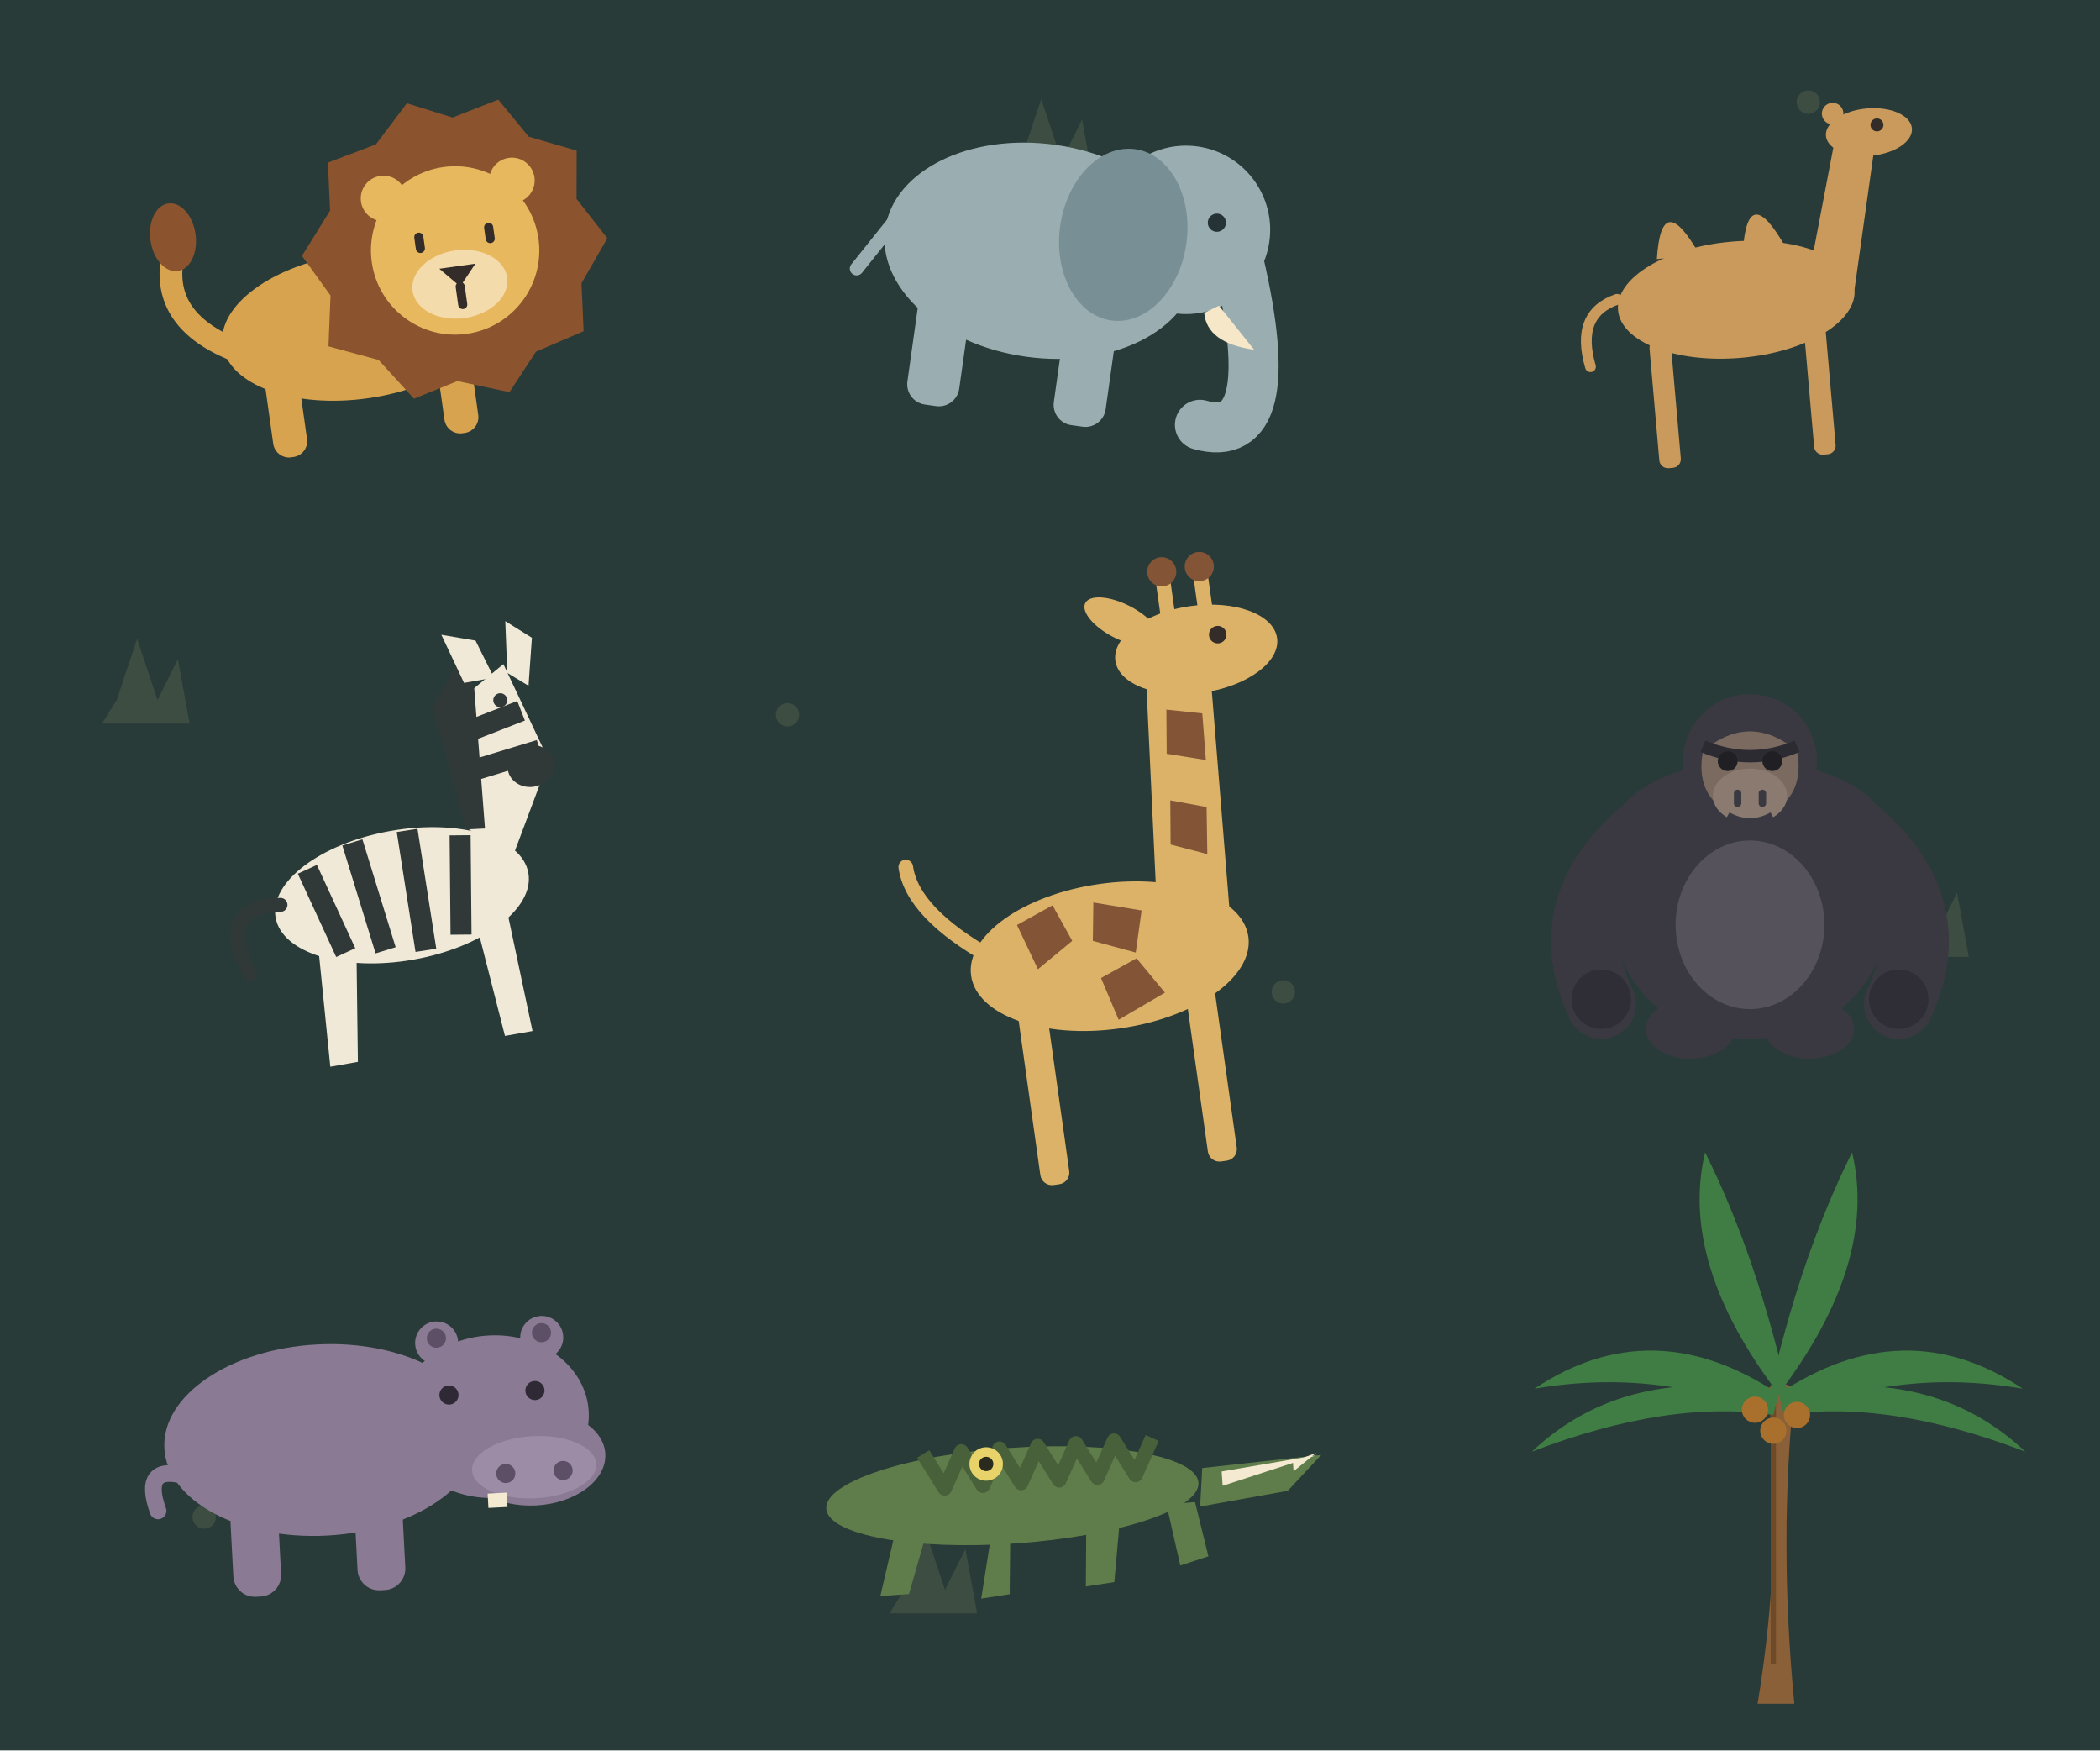
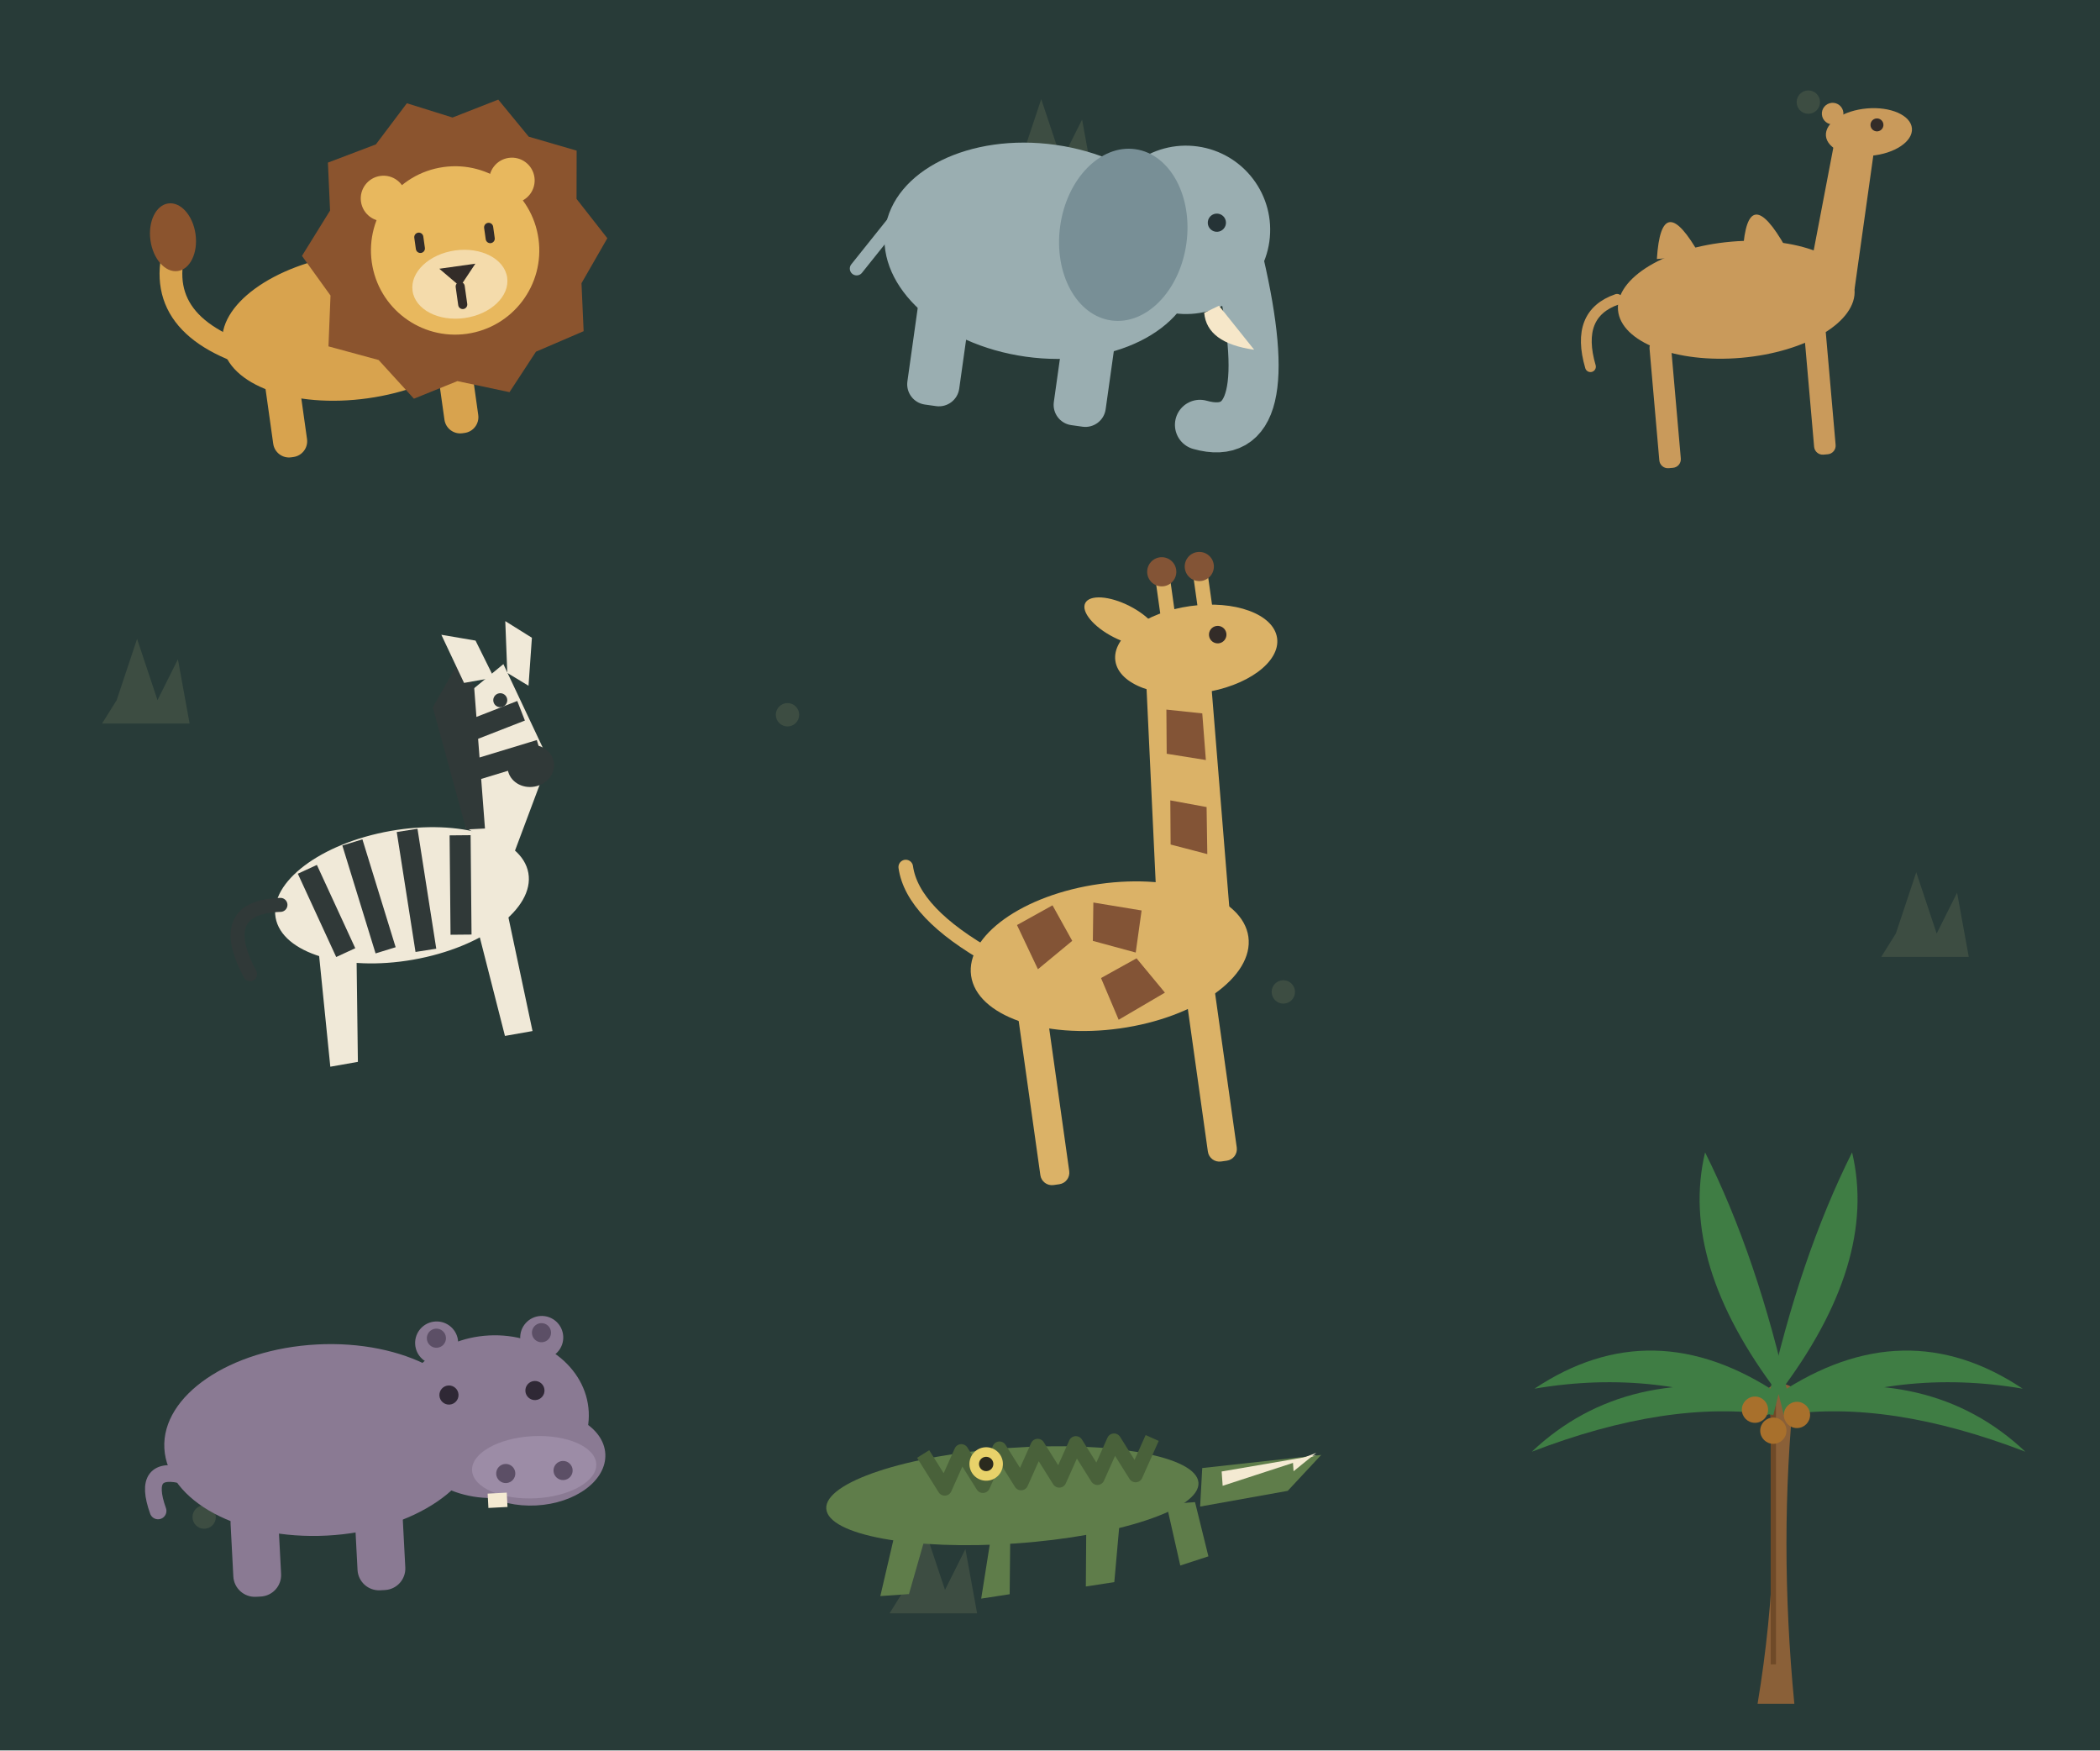
<svg xmlns="http://www.w3.org/2000/svg" width="720" height="600" viewBox="0 0 720 600" fill="none">
  <defs>
    <g id="lion">
      <path d="M-55 40Q-105 20-90-15" stroke="#d8a34e" stroke-width="10" stroke-linecap="round" />
      <ellipse cx="-90" cy="-20" rx="10" ry="15" fill="#8b542e" />
      <g fill="#d8a34e">
        <ellipse cx="-15" cy="30" rx="60" ry="32" />
        <rect x="-59" y="40" width="15" height="43" rx="7" />
        <rect x="17" y="40" width="15" height="43" rx="7" />
      </g>
      <path d="M20-64 39-55 60-60 71-42 91-33 88-12 99 7 85 25 83 46 61 52 47 68 25 60 5 65-8 46-29 37-25 15-35-4-20-22-18-43 4-48Z" fill="#8b542e" />
      <circle cx="32" cy="3" r="37" fill="#e8b85e" />
      <circle cx="4" cy="-24" r="10" fill="#e8b85e" />
      <circle cx="61" cy="-24" r="10" fill="#e8b85e" />
      <ellipse cx="32" cy="18" rx="21" ry="15" fill="#f4dbab" />
      <path d="m24 10 8 9 8-9Z" fill="#332c28" />
      <path d="M17-5v5M48-5v5M32 19v8" stroke="#332c28" stroke-width="4" stroke-linecap="round" />
    </g>
    <g id="elephant">
      <g fill="#9aaeb1">
        <ellipse cx="-15" cy="15" rx="69" ry="47" />
        <rect x="-65" y="35" width="23" height="54" rx="9" />
        <rect x="0" y="35" width="23" height="54" rx="9" />
        <circle cx="47" cy="-3" r="37" />
      </g>
      <path d="M72 8Q102 86 65 81" stroke="#9aaeb1" stroke-width="22" stroke-linecap="round" />
      <ellipse cx="20" cy="3" rx="28" ry="38" fill="#788f96" />
      <path d="M66 28 84 45Q63 45 60 32" fill="#f6e7c9" />
      <circle cx="60" cy="-8" r="4" fill="#253336" />
      <path d="M-78 7-94 34" stroke="#9aaeb1" stroke-width="6" stroke-linecap="round" />
    </g>
    <g id="giraffe">
      <path d="M-40 20Q-65 1-65-15" stroke="#dbb267" stroke-width="5" stroke-linecap="round" />
      <g fill="#dbb267">
        <ellipse cy="25" rx="48" ry="25" />
        <path d="M17 25 26-72 48-72 42 30Z" />
        <rect x="-34" y="38" width="10" height="62" rx="4" />
        <rect x="24" y="38" width="10" height="62" rx="4" />
        <ellipse cx="44" cy="-75" rx="28" ry="15" />
        <ellipse cx="20" cy="-88" rx="14" ry="6" transform="rotate(35 20 -88)" />
      </g>
      <path d="M36-85v-16M49-86v-15" stroke="#dbb267" stroke-width="5" />
      <g fill="#835436">
        <circle cx="36" cy="-103" r="5" />
        <circle cx="49" cy="-103" r="5" />
        <path d="m-30 10 13-5 5 13-13 8Zm27-4 16 5-4 14-14-6ZM-4 32l13-5 8 13-17 7Zm32-57 12 4-2 16-12-5Zm3-31 12 3-1 16-13-4Z" />
      </g>
      <circle cx="52" cy="-79" r="3" fill="#332c28" />
    </g>
    <g id="zebra">
      <path d="m25 0 5-53 23-13 12 44-23 39Z" fill="#f0e9d8" />
      <path d="m25 1-5-54 14-17 5 11-6 61Z" fill="#303938" />
      <g fill="#f0e9d8">
        <ellipse cx="-7" cy="24" rx="55" ry="28" />
        <path d="m-46 37-4 54h12l8-49m52-4 4 53h12l-2-58" />
        <path d="m35-61-6-22 14 5 5 17m6-1 3-22 10 9-5 20" />
      </g>
      <g stroke="#303938" stroke-width="9">
        <path d="m-45 6 10 38m11-46 6 48M0-3l-1 52M22 3l-7 42M32-40l25-5M29-23l33-4" />
      </g>
      <path d="M-59 19Q-87 15-77 46" stroke="#303938" stroke-width="6" stroke-linecap="round" />
      <ellipse cx="57" cy="-21" rx="10" ry="9" fill="#303938" />
      <circle cx="49" cy="-51" r="3" fill="#303938" />
    </g>
    <g id="camel">
      <path d="M-55 15Q-75 20-70 45" stroke="#c99a5b" stroke-width="5" stroke-linecap="round" />
      <g fill="#c99a5b">
        <ellipse cy="20" rx="55" ry="27" />
        <path d="M-35-2Q-30-35-15-2ZM5-2Q10-35 25-2Z" />
        <rect x="-42" y="35" width="10" height="60" rx="4" />
        <rect x="30" y="35" width="10" height="60" rx="4" />
        <path d="M35 10 52-50 70-45 55 20Z" />
        <ellipse cx="68" cy="-52" rx="20" ry="11" />
        <circle cx="52" cy="-62" r="5" />
      </g>
      <circle cx="72" cy="-55" r="3" fill="#332c28" />
    </g>
    <g id="crocodile">
      <g fill="#5f7d4a">
        <path d="M-95 5-55-8-70 10Z" />
        <ellipse cx="-20" cy="8" rx="78" ry="20" />
        <path d="M60 2 110 0 95 14 58 18Z" />
        <path d="M-70 20-78 46-66 46-58 24Zm40 4-6 26 12-1 2-25Zm40-2-2 26 12-1 4-25Zm34-6 4 26 12-3-4-23Z" />
      </g>
      <path d="M-56-12-48 3-40-12-32 3-24-12-16 3-8-12 0 3 8-12 16 3 24-12 32 3 40-12" fill="none" stroke="#49613a" stroke-width="6" stroke-linejoin="round" />
      <path d="M98 2 108-1 98 6Z" fill="#f4ead2" />
      <circle cx="-30" cy="-6" r="7" fill="#e8d26a" />
      <circle cx="-30" cy="-6" r="3" fill="#2a2a1e" />
      <path d="M68 10 108 0 68 4Z" fill="#f4ead2" />
    </g>
    <g id="palm">
      <path d="M-6 0Q4-60-2-120 2-124 8-120 2-62 8 0Z" fill="#8a6038" />
      <path d="M0-115v100" stroke="#6f4a28" stroke-width="2" />
      <g fill="#3f7d44">
        <path d="M2-118Q50-150 95-120 48-128 6-110Z" />
        <path d="M2-118Q-46-150-91-120-44-128-2-110Z" />
        <path d="M2-118Q40-168 30-210 10-170 -2-116Z" />
        <path d="M2-118Q-36-168-26-210-6-170 6-116Z" />
        <path d="M2-118Q60-130 96-96 44-116 4-110Z" />
        <path d="M2-118Q-56-130-92-96-40-116 0-110Z" />
      </g>
      <g fill="#a8702c">
        <circle cx="-7" cy="-112" r="5" />
        <circle cx="9" cy="-110" r="5" />
        <circle cx="0" cy="-104" r="5" />
      </g>
    </g>
    <g id="hippo">
      <g fill="#8a7a93">
        <ellipse cx="-20" cy="18" rx="66" ry="40" />
        <rect x="-60" y="42" width="20" height="40" rx="9" />
        <rect x="-8" y="42" width="20" height="40" rx="9" />
        <ellipse cx="52" cy="12" rx="40" ry="34" />
        <ellipse cx="68" cy="30" rx="30" ry="20" />
        <circle cx="30" cy="-20" r="9" />
        <circle cx="74" cy="-20" r="9" />
      </g>
      <path d="M-78 30Q-96 24-90 44" stroke="#8a7a93" stroke-width="7" stroke-linecap="round" />
      <ellipse cx="68" cy="34" rx="26" ry="13" fill="#9c8ca6" />
      <circle cx="56" cy="36" r="4" fill="#5c4f66" />
      <circle cx="80" cy="36" r="4" fill="#5c4f66" />
      <circle cx="30" cy="-22" r="4" fill="#5c4f66" />
      <circle cx="74" cy="-22" r="4" fill="#5c4f66" />
      <circle cx="34" cy="2" r="4" fill="#2f2835" />
      <circle cx="70" cy="2" r="4" fill="#2f2835" />
      <path d="M48 44h8v6h-8Z" fill="#f4ead2" />
    </g>
-     <g id="gorilla">
-       <g fill="#3a3942">
-         <path d="M-44-16Q-78 14-60 52" stroke="#3a3942" stroke-width="28" stroke-linecap="round" />
-         <path d="M44-16Q78 14 60 52" stroke="#3a3942" stroke-width="28" stroke-linecap="round" />
-         <ellipse cx="0" cy="20" rx="54" ry="46" />
-         <ellipse cx="0" cy="-16" rx="56" ry="30" />
-         <path d="M-20-60Q0-82 20-60Z" />
-         <circle cx="0" cy="-46" r="27" />
-       </g>
-       <ellipse cx="0" cy="20" rx="30" ry="34" fill="#55525c" />
-       <g fill="#3a3942">
-         <ellipse cx="-24" cy="62" rx="18" ry="12" />
-         <ellipse cx="24" cy="62" rx="18" ry="12" />
-       </g>
-       <g fill="#2f2e36">
-         <circle cx="-60" cy="50" r="12" />
-         <circle cx="60" cy="50" r="12" />
-       </g>
-       <path d="M-19-50Q0-66 19-50 23-28 0-22-23-28-19-50Z" fill="#7a6a60" />
-       <ellipse cx="0" cy="-32" rx="15" ry="11" fill="#8a7a70" />
-       <path d="M-19-52Q0-44 19-52" stroke="#2c2b32" stroke-width="5" fill="none" />
-       <circle cx="-9" cy="-46" r="4" fill="#201f24" />
-       <circle cx="9" cy="-46" r="4" fill="#201f24" />
-       <path d="M-5-33v4M5-33v4" stroke="#3a3942" stroke-width="3" stroke-linecap="round" />
-       <path d="M-9-24Q0-19 9-24" stroke="#3a3942" stroke-width="3" fill="none" />
-     </g>
  </defs>
  <path fill="#283b38" d="M0 0h720v600H0z" />
  <g fill="#52604c" opacity=".5">
    <path d="m40 240 7-21 7 21 7-14 4 22H35ZM350 55l7-21 7 21 7-14 4 22h-30ZM650 320l7-21 7 21 7-14 4 22h-30ZM310 545l7-21 7 21 7-14 4 22h-30Z" />
    <circle cx="270" cy="245" r="4" />
    <circle cx="620" cy="35" r="4" />
    <circle cx="70" cy="520" r="4" />
    <circle cx="440" cy="340" r="4" />
  </g>
  <use href="#lion" transform="translate(131 87) rotate(-8) scale(.78)" />
  <use href="#elephant" transform="translate(370 76) rotate(8) scale(.78)" />
  <use href="#giraffe" transform="translate(377 303) rotate(-8)" />
  <use href="#zebra" transform="translate(140 287) rotate(-10) scale(.8)" />
  <use href="#camel" transform="translate(594 88) rotate(-5) scale(.74)" />
  <use href="#palm" transform="translate(608 584) scale(.9)" />
  <use href="#crocodile" transform="translate(363 505) rotate(-4) scale(.82)" />
  <use href="#hippo" transform="translate(126 478) rotate(-3) scale(.82)" />
-   <use href="#gorilla" transform="translate(600 300) scale(.85)" />
</svg>
